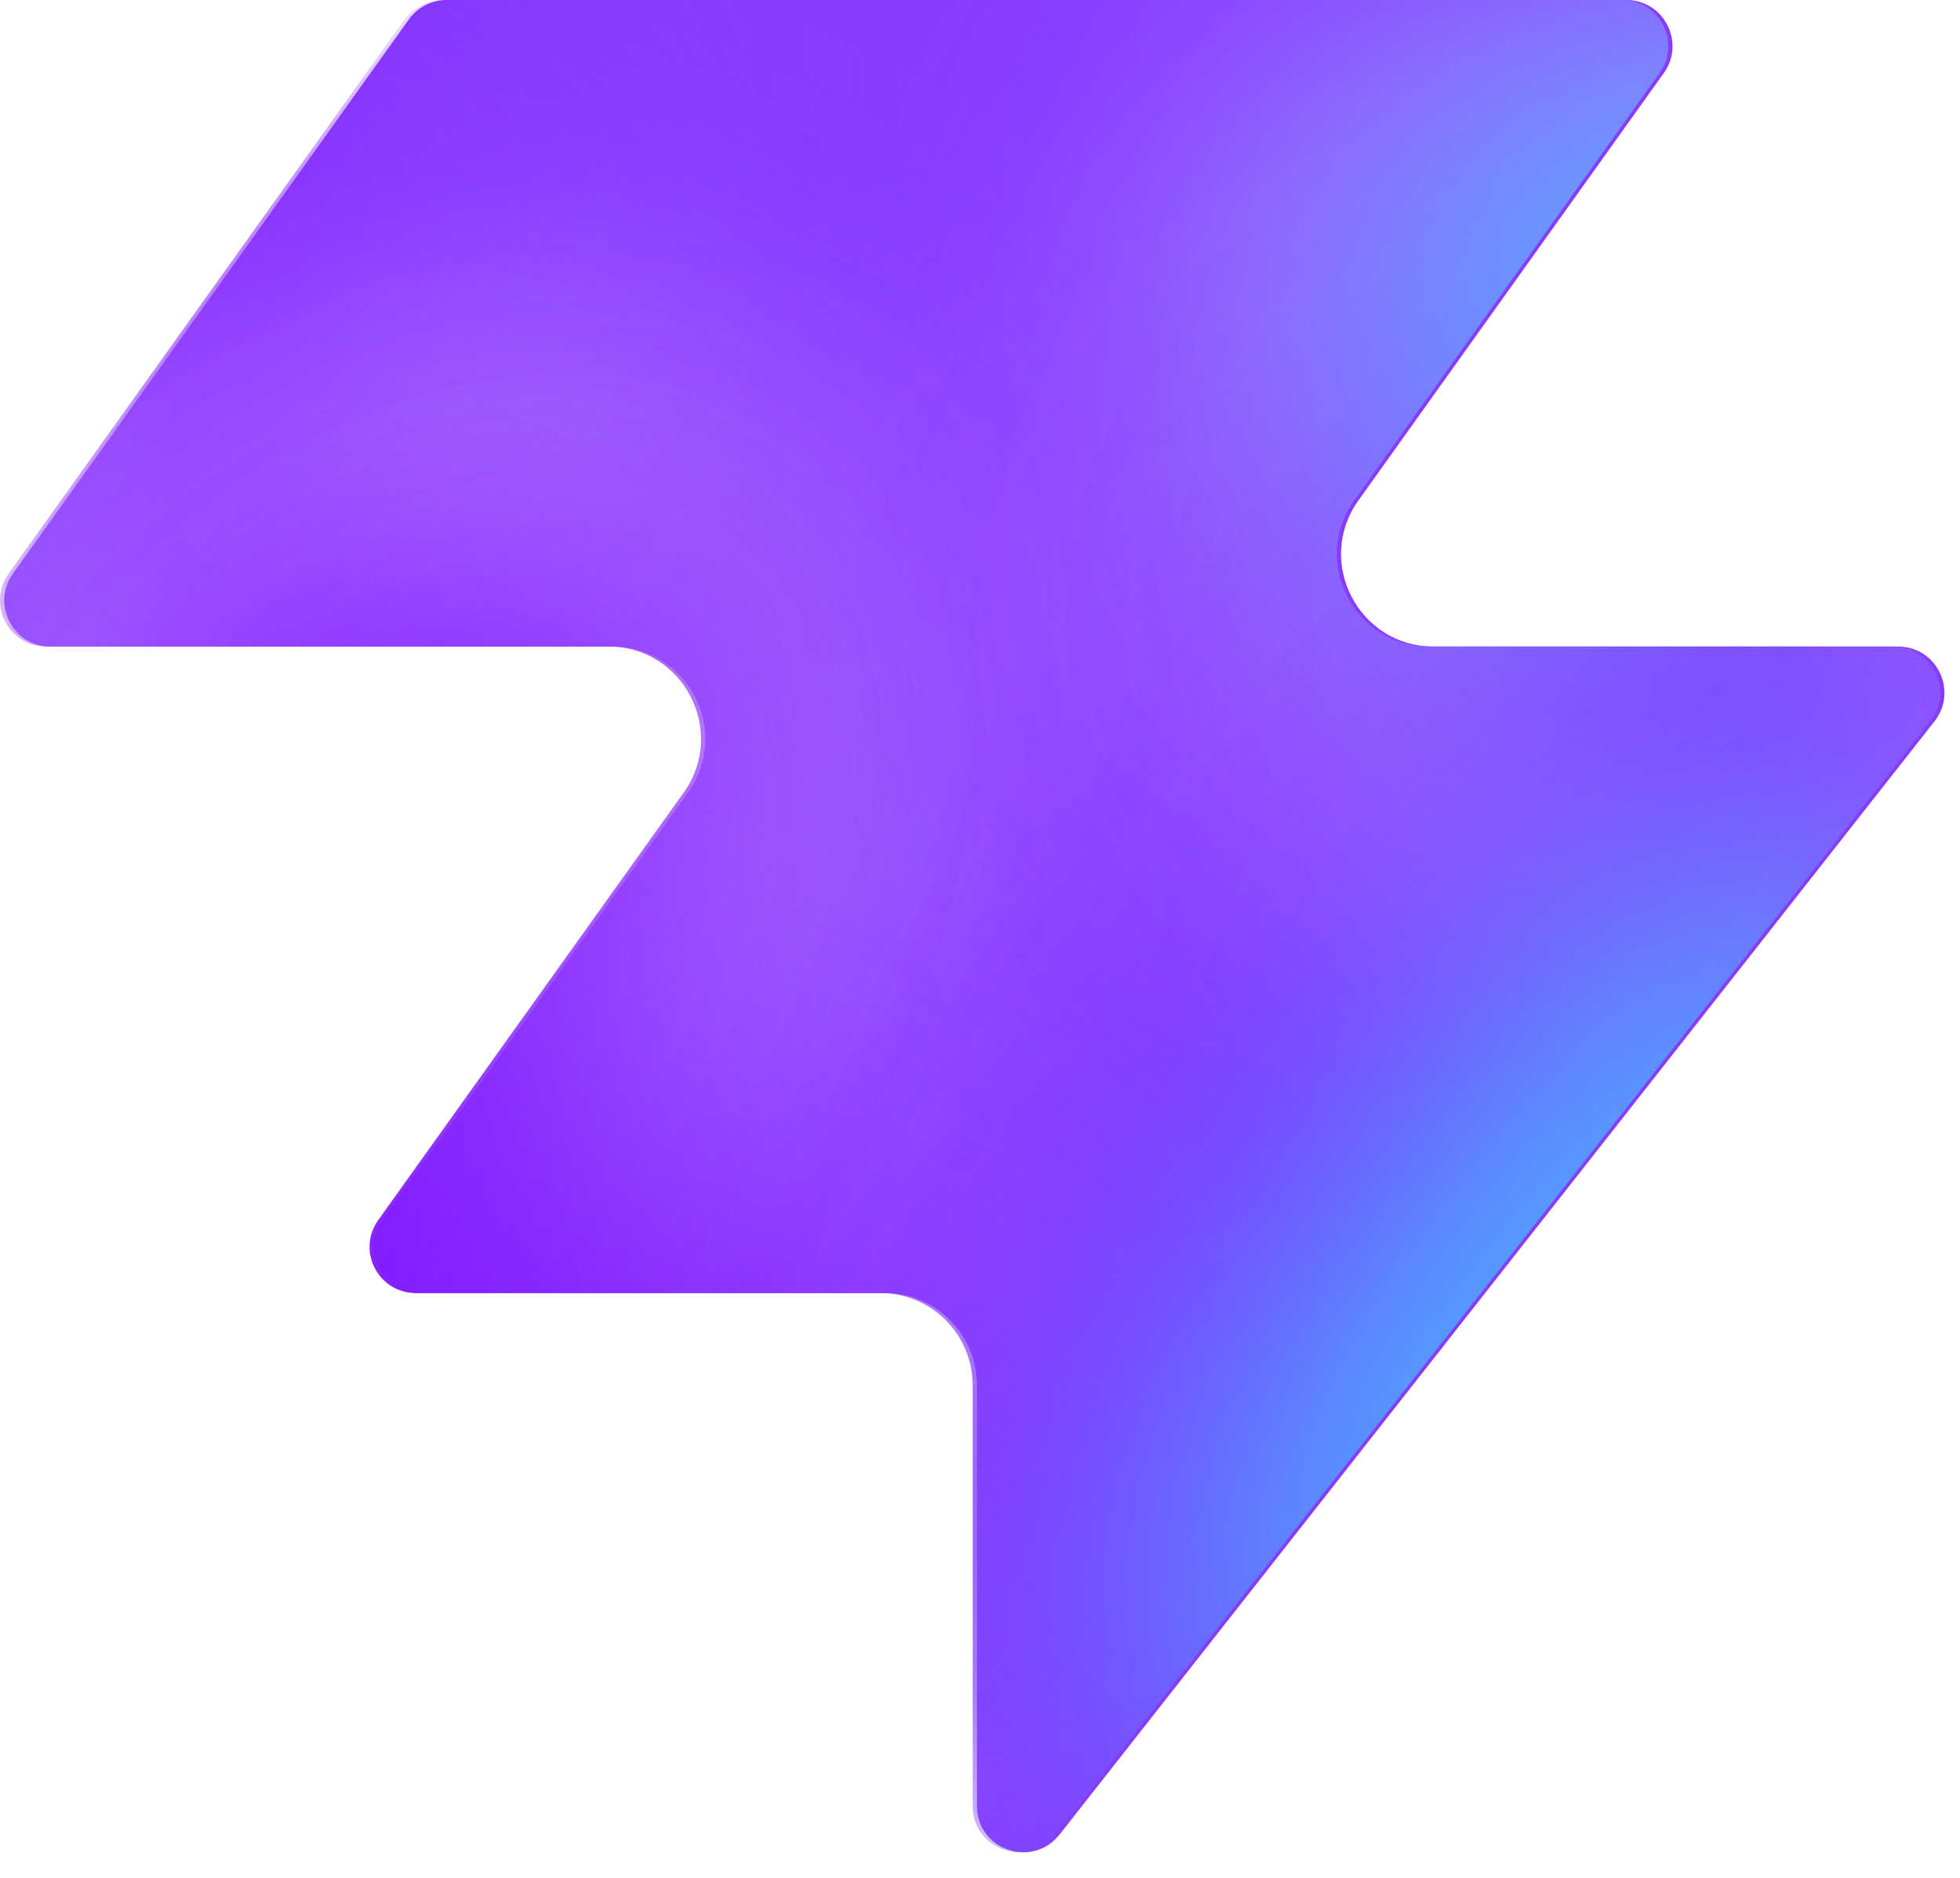
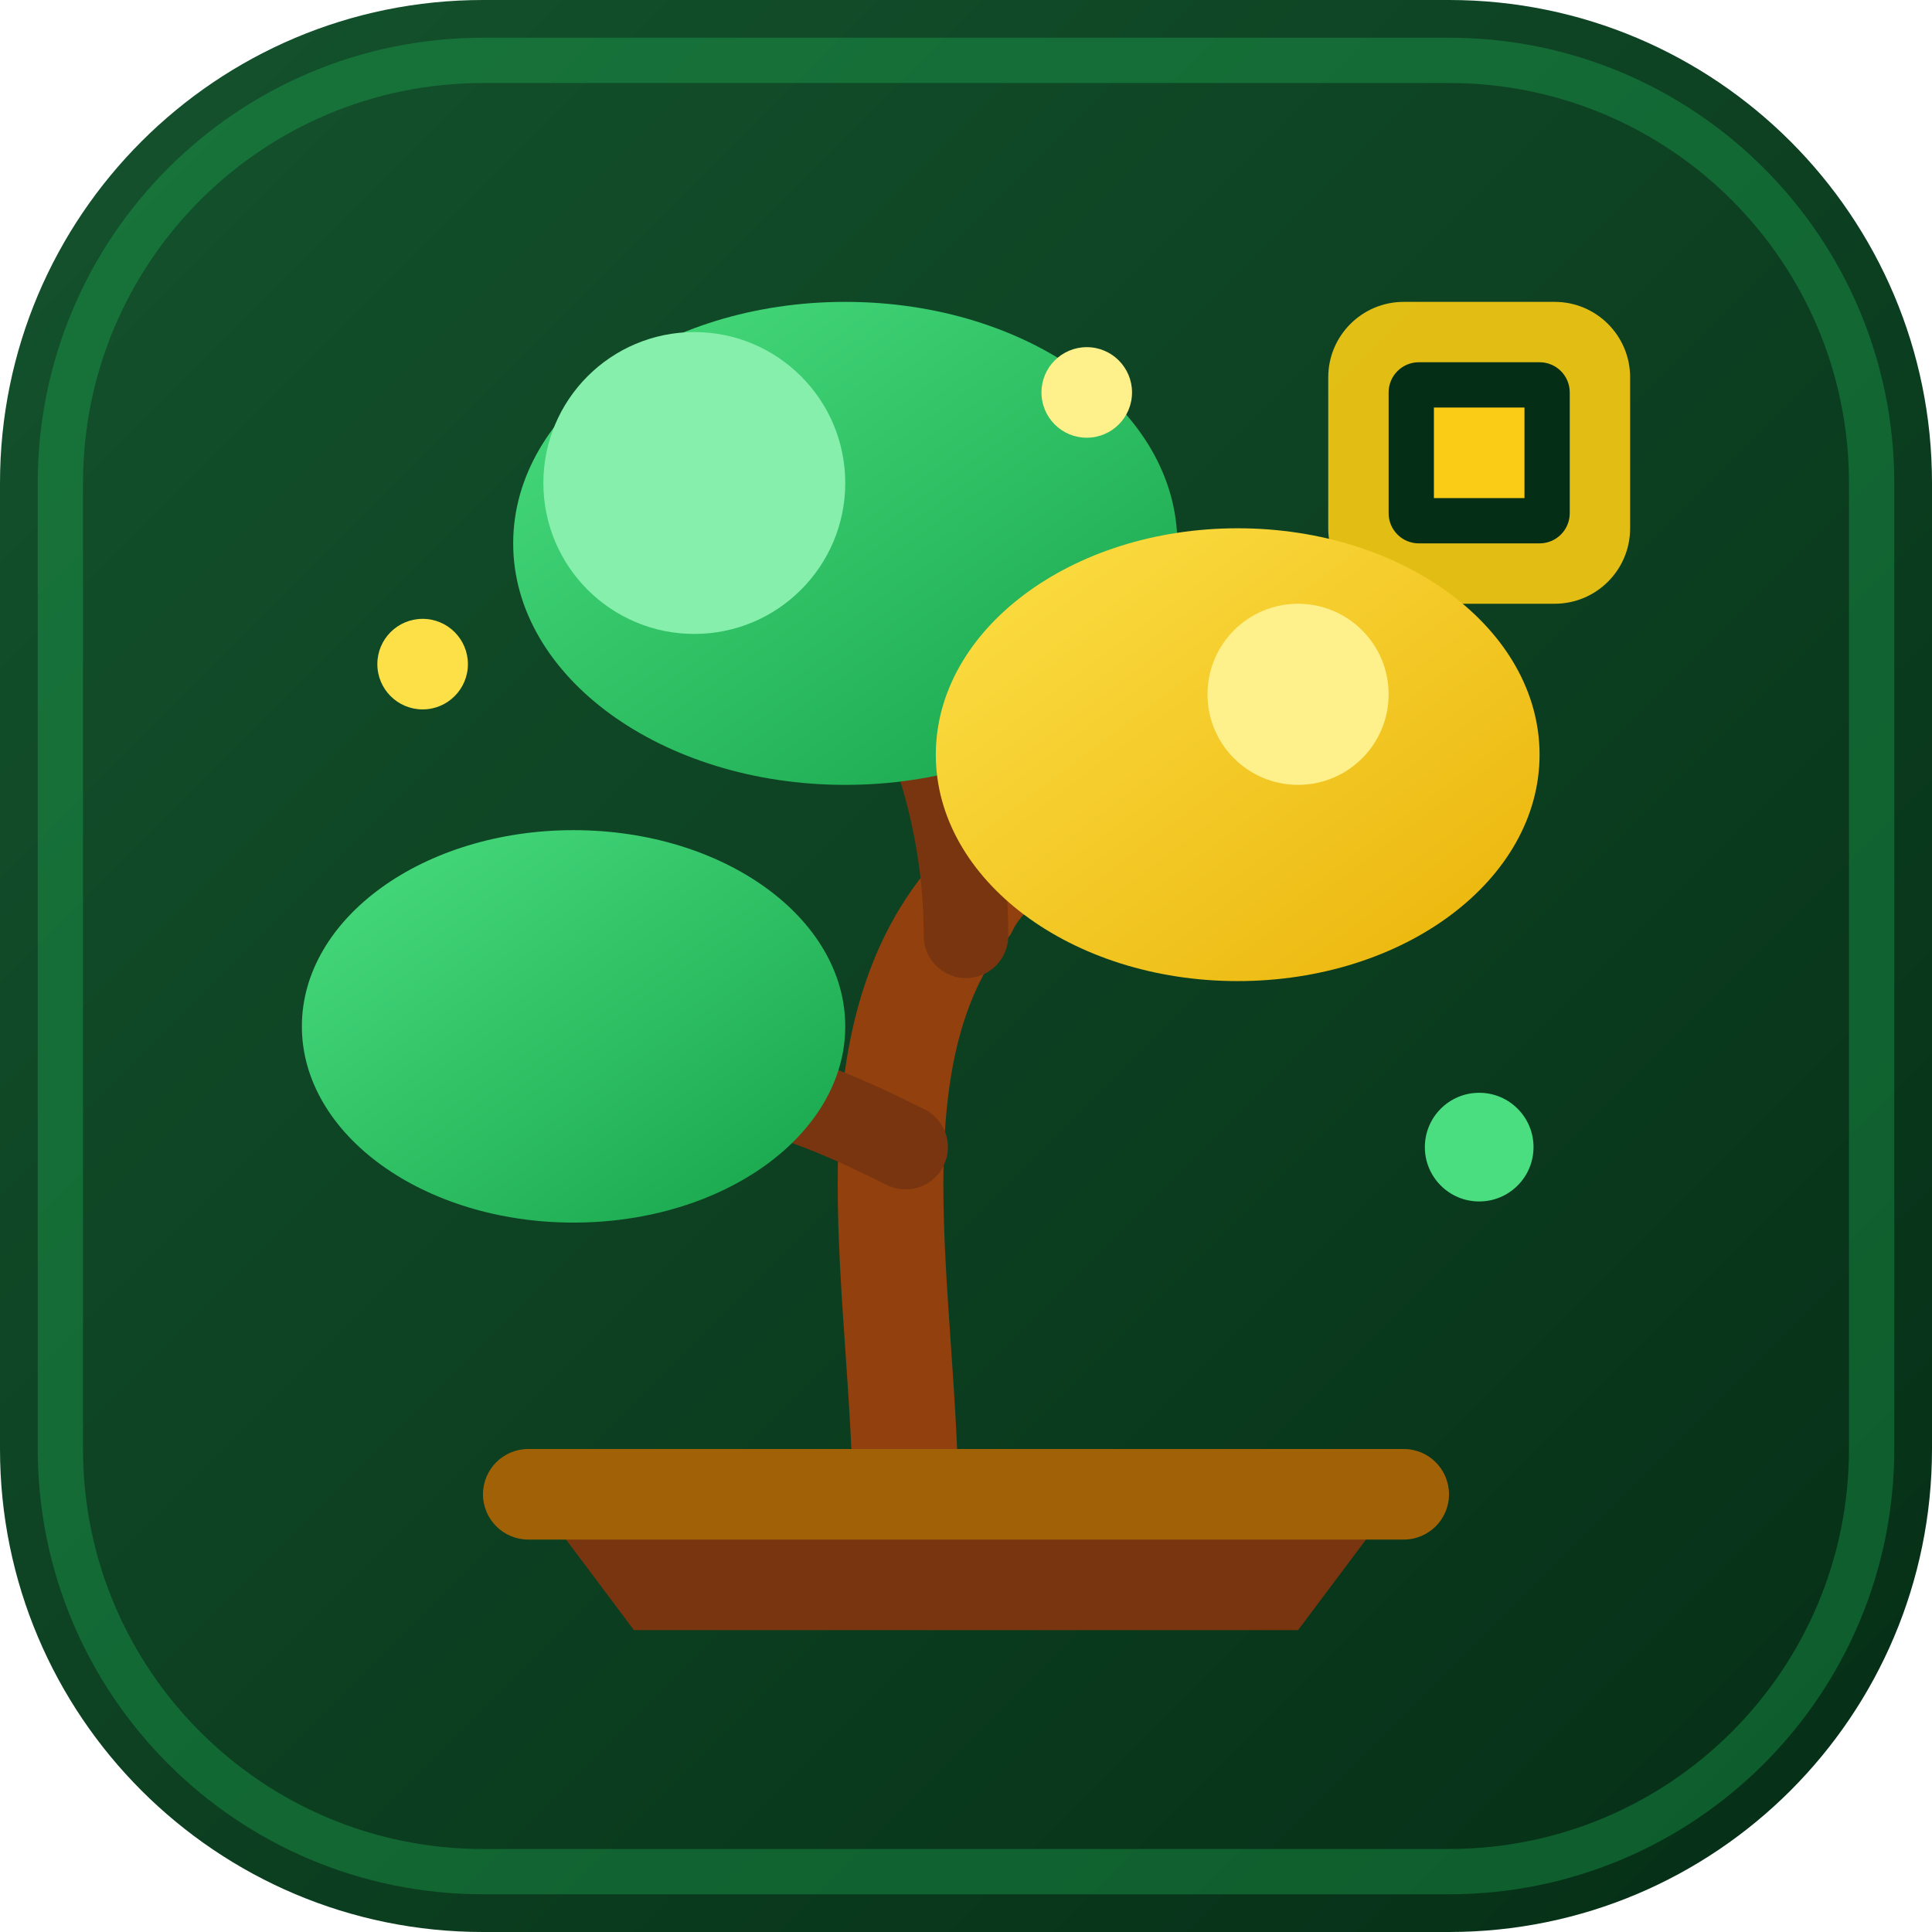
- <svg xmlns="http://www.w3.org/2000/svg" width="48" height="46" fill="none" viewBox="0 0 48 46">
-   <path fill="#863bff" d="M25.946 44.938c-.664.845-2.021.375-2.021-.698V33.937a2.26 2.26 0 0 0-2.262-2.262H10.287c-.92 0-1.456-1.04-.92-1.788l7.48-10.471c1.07-1.497 0-3.578-1.842-3.578H1.237c-.92 0-1.456-1.04-.92-1.788L10.013.474c.214-.297.556-.474.92-.474h28.894c.92 0 1.456 1.04.92 1.788l-7.48 10.471c-1.07 1.498 0 3.579 1.842 3.579h11.377c.943 0 1.473 1.088.89 1.83L25.947 44.94z" style="fill:#863bff;fill:color(display-p3 .525 .23 1);fill-opacity:1" />
-   <mask id="a" width="48" height="46" x="0" y="0" maskUnits="userSpaceOnUse" style="mask-type:alpha">
-     <path fill="#000" d="M25.842 44.938c-.664.844-2.021.375-2.021-.698V33.937a2.26 2.26 0 0 0-2.262-2.262H10.183c-.92 0-1.456-1.04-.92-1.788l7.48-10.471c1.07-1.498 0-3.579-1.842-3.579H1.133c-.92 0-1.456-1.04-.92-1.787L9.91.473c.214-.297.556-.474.92-.474h28.894c.92 0 1.456 1.04.92 1.788l-7.48 10.471c-1.07 1.498 0 3.578 1.842 3.578h11.377c.943 0 1.473 1.088.89 1.832L25.843 44.94z" style="fill:#000;fill-opacity:1" />
-   </mask>
-   <g mask="url(#a)">
-     <g filter="url(#b)">
-       <ellipse cx="5.508" cy="14.704" fill="#ede6ff" rx="5.508" ry="14.704" style="fill:#ede6ff;fill:color(display-p3 .927 .903 1);fill-opacity:1" transform="matrix(.00324 1 1 -.00324 -4.47 31.516)" />
-     </g>
-     <g filter="url(#c)">
-       <ellipse cx="10.399" cy="29.851" fill="#ede6ff" rx="10.399" ry="29.851" style="fill:#ede6ff;fill:color(display-p3 .927 .903 1);fill-opacity:1" transform="matrix(.00324 1 1 -.00324 -39.328 7.883)" />
-     </g>
-     <g filter="url(#d)">
-       <ellipse cx="5.508" cy="30.487" fill="#7e14ff" rx="5.508" ry="30.487" style="fill:#7e14ff;fill:color(display-p3 .492 .077 1);fill-opacity:1" transform="rotate(89.814 -25.913 -14.639)scale(1 -1)" />
-     </g>
-     <g filter="url(#e)">
-       <ellipse cx="5.508" cy="30.599" fill="#7e14ff" rx="5.508" ry="30.599" style="fill:#7e14ff;fill:color(display-p3 .492 .077 1);fill-opacity:1" transform="rotate(89.814 -32.644 -3.334)scale(1 -1)" />
-     </g>
-     <g filter="url(#f)">
-       <ellipse cx="5.508" cy="30.599" fill="#7e14ff" rx="5.508" ry="30.599" style="fill:#7e14ff;fill:color(display-p3 .492 .077 1);fill-opacity:1" transform="matrix(.00324 1 1 -.00324 -34.34 30.47)" />
-     </g>
-     <g filter="url(#g)">
-       <ellipse cx="14.072" cy="22.078" fill="#ede6ff" rx="14.072" ry="22.078" style="fill:#ede6ff;fill:color(display-p3 .927 .903 1);fill-opacity:1" transform="rotate(93.35 24.506 48.493)scale(-1 1)" />
-     </g>
-     <g filter="url(#h)">
-       <ellipse cx="3.47" cy="21.501" fill="#7e14ff" rx="3.47" ry="21.501" style="fill:#7e14ff;fill:color(display-p3 .492 .077 1);fill-opacity:1" transform="rotate(89.009 28.708 47.59)scale(-1 1)" />
-     </g>
-     <g filter="url(#i)">
-       <ellipse cx="3.47" cy="21.501" fill="#7e14ff" rx="3.47" ry="21.501" style="fill:#7e14ff;fill:color(display-p3 .492 .077 1);fill-opacity:1" transform="rotate(89.009 28.708 47.59)scale(-1 1)" />
-     </g>
-     <g filter="url(#j)">
-       <ellipse cx=".387" cy="8.972" fill="#7e14ff" rx="4.407" ry="29.108" style="fill:#7e14ff;fill:color(display-p3 .492 .077 1);fill-opacity:1" transform="rotate(39.51 .387 8.972)" />
-     </g>
-     <g filter="url(#k)">
-       <ellipse cx="47.523" cy="-6.092" fill="#7e14ff" rx="4.407" ry="29.108" style="fill:#7e14ff;fill:color(display-p3 .492 .077 1);fill-opacity:1" transform="rotate(37.892 47.523 -6.092)" />
-     </g>
-     <g filter="url(#l)">
-       <ellipse cx="41.412" cy="6.333" fill="#47bfff" rx="5.971" ry="9.665" style="fill:#47bfff;fill:color(display-p3 .28 .748 1);fill-opacity:1" transform="rotate(37.892 41.412 6.333)" />
-     </g>
-     <g filter="url(#m)">
-       <ellipse cx="-1.879" cy="38.332" fill="#7e14ff" rx="4.407" ry="29.108" style="fill:#7e14ff;fill:color(display-p3 .492 .077 1);fill-opacity:1" transform="rotate(37.892 -1.88 38.332)" />
-     </g>
-     <g filter="url(#n)">
-       <ellipse cx="-1.879" cy="38.332" fill="#7e14ff" rx="4.407" ry="29.108" style="fill:#7e14ff;fill:color(display-p3 .492 .077 1);fill-opacity:1" transform="rotate(37.892 -1.88 38.332)" />
-     </g>
-     <g filter="url(#o)">
-       <ellipse cx="35.651" cy="29.907" fill="#7e14ff" rx="4.407" ry="29.108" style="fill:#7e14ff;fill:color(display-p3 .492 .077 1);fill-opacity:1" transform="rotate(37.892 35.651 29.907)" />
-     </g>
-     <g filter="url(#p)">
-       <ellipse cx="38.418" cy="32.4" fill="#47bfff" rx="5.971" ry="15.297" style="fill:#47bfff;fill:color(display-p3 .28 .748 1);fill-opacity:1" transform="rotate(37.892 38.418 32.4)" />
-     </g>
-   </g>
+ <svg xmlns="http://www.w3.org/2000/svg" viewBox="0 0 64 64" fill="none">
  <defs>
-     <filter id="b" width="60.045" height="41.654" x="-19.77" y="16.149" color-interpolation-filters="sRGB" filterUnits="userSpaceOnUse">
-       <feFlood flood-opacity="0" result="BackgroundImageFix" />
-       <feBlend in="SourceGraphic" in2="BackgroundImageFix" result="shape" />
-       <feGaussianBlur result="effect1_foregroundBlur_2002_17158" stdDeviation="7.659" />
-     </filter>
-     <filter id="c" width="90.34" height="51.437" x="-54.613" y="-7.533" color-interpolation-filters="sRGB" filterUnits="userSpaceOnUse">
-       <feFlood flood-opacity="0" result="BackgroundImageFix" />
-       <feBlend in="SourceGraphic" in2="BackgroundImageFix" result="shape" />
-       <feGaussianBlur result="effect1_foregroundBlur_2002_17158" stdDeviation="7.659" />
-     </filter>
-     <filter id="d" width="79.355" height="29.4" x="-49.64" y="2.03" color-interpolation-filters="sRGB" filterUnits="userSpaceOnUse">
-       <feFlood flood-opacity="0" result="BackgroundImageFix" />
-       <feBlend in="SourceGraphic" in2="BackgroundImageFix" result="shape" />
-       <feGaussianBlur result="effect1_foregroundBlur_2002_17158" stdDeviation="4.596" />
-     </filter>
-     <filter id="e" width="79.579" height="29.4" x="-45.045" y="20.029" color-interpolation-filters="sRGB" filterUnits="userSpaceOnUse">
-       <feFlood flood-opacity="0" result="BackgroundImageFix" />
-       <feBlend in="SourceGraphic" in2="BackgroundImageFix" result="shape" />
-       <feGaussianBlur result="effect1_foregroundBlur_2002_17158" stdDeviation="4.596" />
-     </filter>
-     <filter id="f" width="79.579" height="29.4" x="-43.513" y="21.178" color-interpolation-filters="sRGB" filterUnits="userSpaceOnUse">
-       <feFlood flood-opacity="0" result="BackgroundImageFix" />
-       <feBlend in="SourceGraphic" in2="BackgroundImageFix" result="shape" />
-       <feGaussianBlur result="effect1_foregroundBlur_2002_17158" stdDeviation="4.596" />
-     </filter>
-     <filter id="g" width="74.749" height="58.852" x="15.756" y="-17.901" color-interpolation-filters="sRGB" filterUnits="userSpaceOnUse">
-       <feFlood flood-opacity="0" result="BackgroundImageFix" />
-       <feBlend in="SourceGraphic" in2="BackgroundImageFix" result="shape" />
-       <feGaussianBlur result="effect1_foregroundBlur_2002_17158" stdDeviation="7.659" />
-     </filter>
-     <filter id="h" width="61.377" height="25.362" x="23.548" y="2.284" color-interpolation-filters="sRGB" filterUnits="userSpaceOnUse">
-       <feFlood flood-opacity="0" result="BackgroundImageFix" />
-       <feBlend in="SourceGraphic" in2="BackgroundImageFix" result="shape" />
-       <feGaussianBlur result="effect1_foregroundBlur_2002_17158" stdDeviation="4.596" />
-     </filter>
-     <filter id="i" width="61.377" height="25.362" x="23.548" y="2.284" color-interpolation-filters="sRGB" filterUnits="userSpaceOnUse">
-       <feFlood flood-opacity="0" result="BackgroundImageFix" />
-       <feBlend in="SourceGraphic" in2="BackgroundImageFix" result="shape" />
-       <feGaussianBlur result="effect1_foregroundBlur_2002_17158" stdDeviation="4.596" />
-     </filter>
-     <filter id="j" width="56.045" height="63.649" x="-27.636" y="-22.853" color-interpolation-filters="sRGB" filterUnits="userSpaceOnUse">
-       <feFlood flood-opacity="0" result="BackgroundImageFix" />
-       <feBlend in="SourceGraphic" in2="BackgroundImageFix" result="shape" />
-       <feGaussianBlur result="effect1_foregroundBlur_2002_17158" stdDeviation="4.596" />
-     </filter>
-     <filter id="k" width="54.814" height="64.646" x="20.116" y="-38.415" color-interpolation-filters="sRGB" filterUnits="userSpaceOnUse">
-       <feFlood flood-opacity="0" result="BackgroundImageFix" />
-       <feBlend in="SourceGraphic" in2="BackgroundImageFix" result="shape" />
-       <feGaussianBlur result="effect1_foregroundBlur_2002_17158" stdDeviation="4.596" />
-     </filter>
-     <filter id="l" width="33.541" height="35.313" x="24.641" y="-11.323" color-interpolation-filters="sRGB" filterUnits="userSpaceOnUse">
-       <feFlood flood-opacity="0" result="BackgroundImageFix" />
-       <feBlend in="SourceGraphic" in2="BackgroundImageFix" result="shape" />
-       <feGaussianBlur result="effect1_foregroundBlur_2002_17158" stdDeviation="4.596" />
-     </filter>
-     <filter id="m" width="54.814" height="64.646" x="-29.286" y="6.009" color-interpolation-filters="sRGB" filterUnits="userSpaceOnUse">
-       <feFlood flood-opacity="0" result="BackgroundImageFix" />
-       <feBlend in="SourceGraphic" in2="BackgroundImageFix" result="shape" />
-       <feGaussianBlur result="effect1_foregroundBlur_2002_17158" stdDeviation="4.596" />
-     </filter>
-     <filter id="n" width="54.814" height="64.646" x="-29.286" y="6.009" color-interpolation-filters="sRGB" filterUnits="userSpaceOnUse">
-       <feFlood flood-opacity="0" result="BackgroundImageFix" />
-       <feBlend in="SourceGraphic" in2="BackgroundImageFix" result="shape" />
-       <feGaussianBlur result="effect1_foregroundBlur_2002_17158" stdDeviation="4.596" />
-     </filter>
-     <filter id="o" width="54.814" height="64.646" x="8.244" y="-2.416" color-interpolation-filters="sRGB" filterUnits="userSpaceOnUse">
-       <feFlood flood-opacity="0" result="BackgroundImageFix" />
-       <feBlend in="SourceGraphic" in2="BackgroundImageFix" result="shape" />
-       <feGaussianBlur result="effect1_foregroundBlur_2002_17158" stdDeviation="4.596" />
-     </filter>
-     <filter id="p" width="39.409" height="43.623" x="18.713" y="10.588" color-interpolation-filters="sRGB" filterUnits="userSpaceOnUse">
-       <feFlood flood-opacity="0" result="BackgroundImageFix" />
-       <feBlend in="SourceGraphic" in2="BackgroundImageFix" result="shape" />
-       <feGaussianBlur result="effect1_foregroundBlur_2002_17158" stdDeviation="4.596" />
-     </filter>
+     <linearGradient id="bg" x1="0%" y1="0%" x2="100%" y2="100%">
+       <stop offset="0%" stop-color="#14532d" />
+       <stop offset="100%" stop-color="#052e16" />
+     </linearGradient>
+     <linearGradient id="gold" x1="0%" y1="0%" x2="100%" y2="100%">
+       <stop offset="0%" stop-color="#fde047" />
+       <stop offset="100%" stop-color="#eab308" />
+     </linearGradient>
+     <linearGradient id="green" x1="0%" y1="0%" x2="100%" y2="100%">
+       <stop offset="0%" stop-color="#4ade80" />
+       <stop offset="100%" stop-color="#16a34a" />
+     </linearGradient>
  </defs>
+   <rect width="64" height="64" rx="16" fill="url(#bg)" />
+   <rect x="2" y="2" width="60" height="60" rx="14" stroke="#22c55e" stroke-width="1.5" stroke-opacity="0.3" />
+   <rect x="44" y="10" width="10" height="10" rx="2.5" fill="#facc15" fill-opacity="0.9" />
+   <rect x="46" y="12" width="6" height="6" rx="1" fill="#052e16" />
+   <rect x="47.5" y="13.5" width="3" height="3" fill="#facc15" />
+   <path d="M30 50 C30 43, 28 35, 32 30 C33 28, 36 27, 39 25" stroke="#92400e" stroke-width="3.5" stroke-linecap="round" />
+   <path d="M30 38 C26 36, 23 35, 20 37" stroke="#78350f" stroke-width="2.8" stroke-linecap="round" />
+   <path d="M32 31 C32 26, 30 22, 28 19" stroke="#78350f" stroke-width="2.8" stroke-linecap="round" />
+   <path d="M18 50 L46 50 L43 54 L21 54 Z" fill="#78350f" />
+   <rect x="16" y="48" width="32" height="3" rx="1.5" fill="#a16207" />
+   <ellipse cx="28" cy="18" rx="11" ry="8" fill="url(#green)" />
+   <circle cx="23" cy="16" r="5" fill="#86efac" />
+   <ellipse cx="19" cy="34" rx="9" ry="6.5" fill="url(#green)" />
+   <ellipse cx="41" cy="25" rx="10" ry="7.5" fill="url(#gold)" />
+   <circle cx="43" cy="23" r="3" fill="#fef08a" />
+   <circle cx="14" cy="22" r="1.5" fill="#fde047" />
+   <circle cx="49" cy="38" r="1.8" fill="#4ade80" />
+   <circle cx="36" cy="13" r="1.5" fill="#fef08a" />
</svg>
